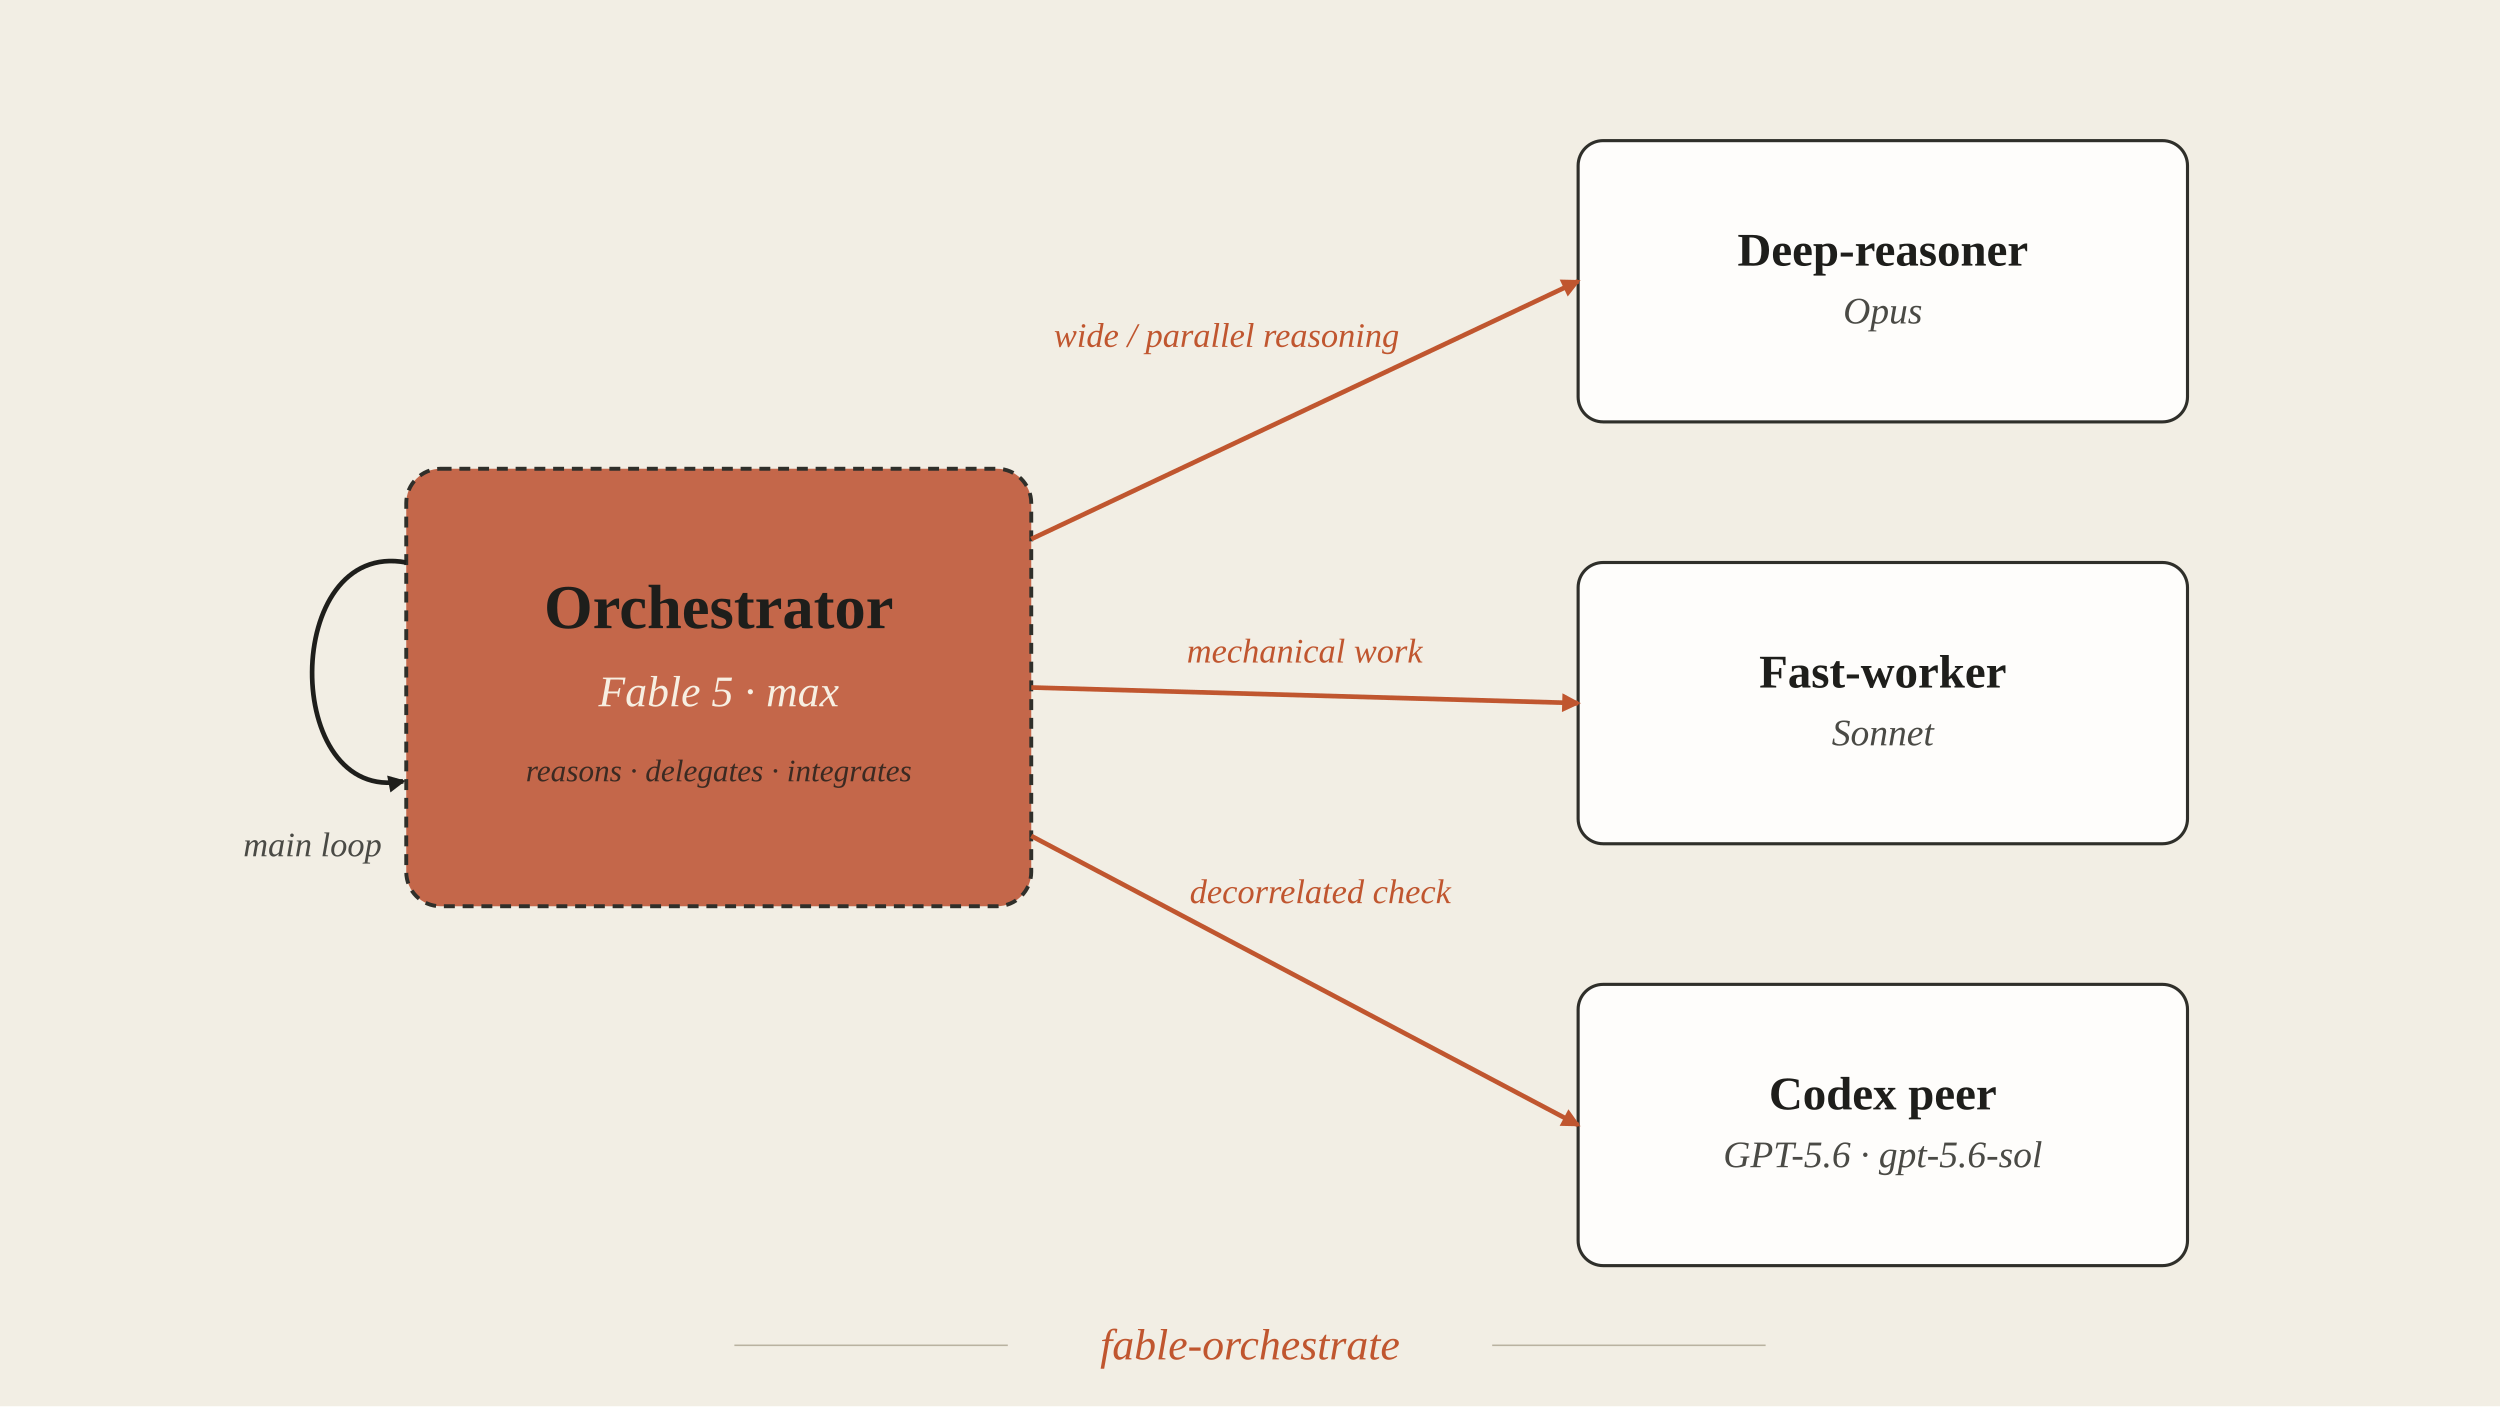
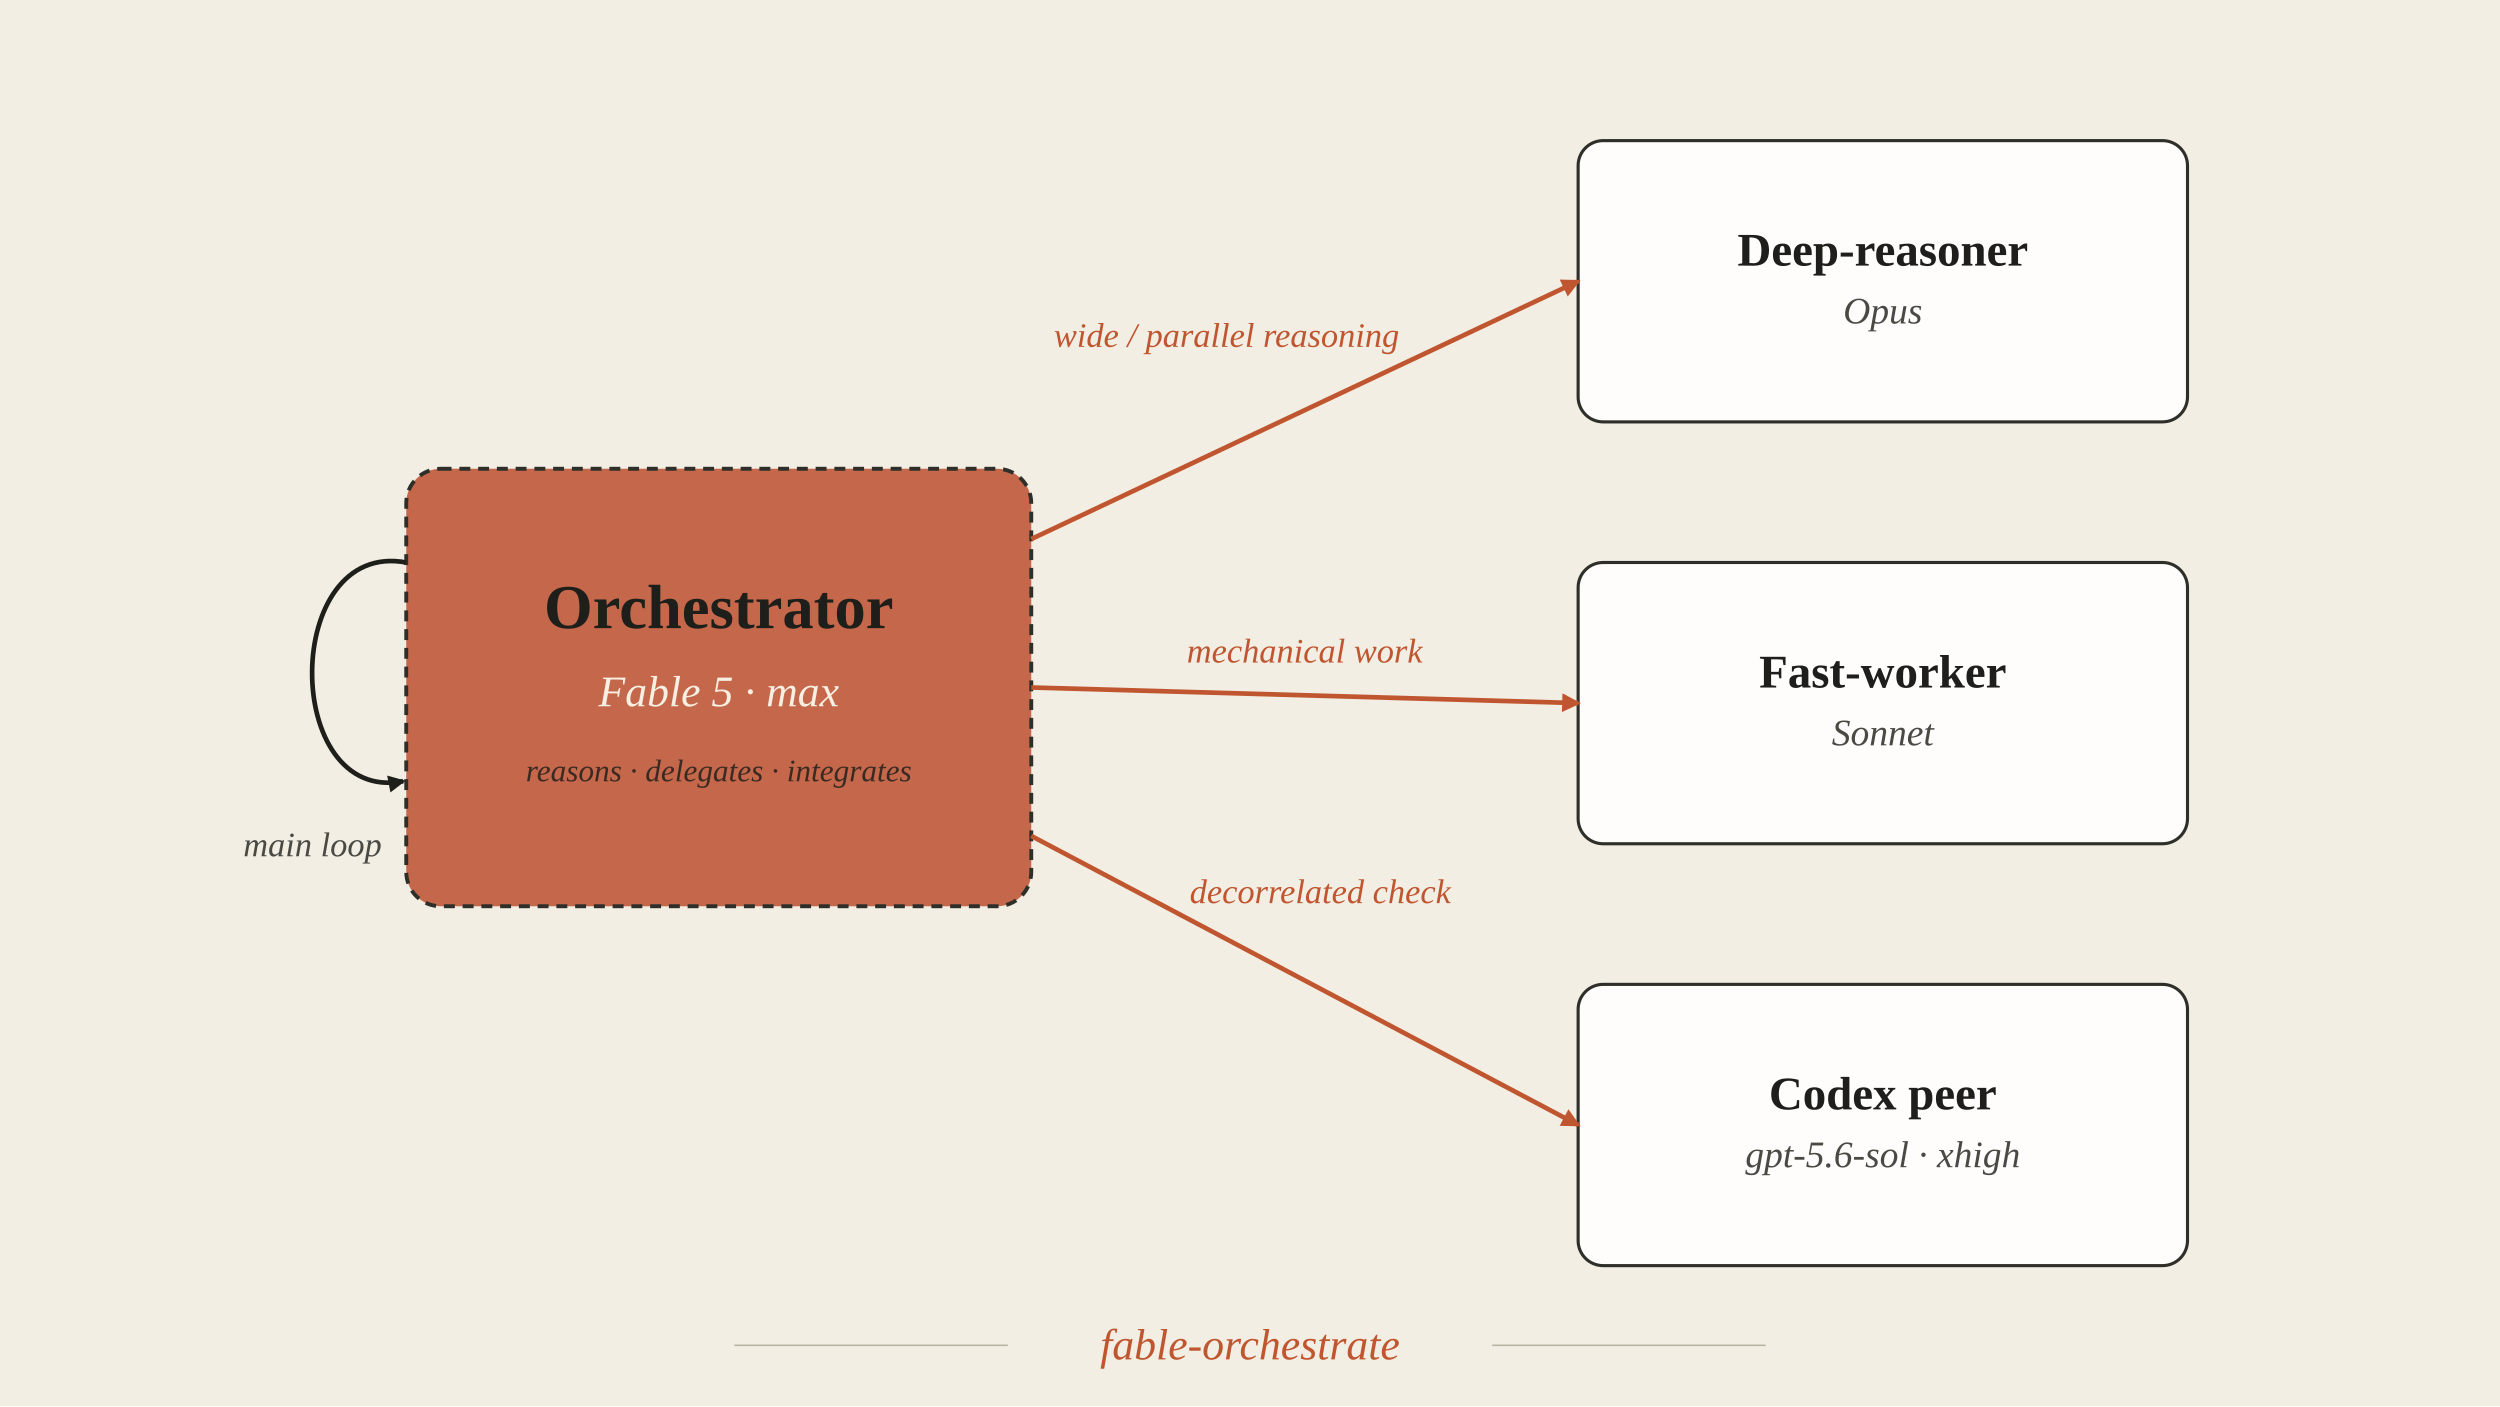
<svg xmlns="http://www.w3.org/2000/svg" viewBox="0 0 1600 900" width="1600" height="900" role="img">
  <defs>
    <marker id="ah-o" viewBox="0 0 10 10" refX="8.5" refY="5" markerWidth="12" markerHeight="12" orient="auto" markerUnits="userSpaceOnUse">
      <path d="M0,0 L10,5 L0,10 z" fill="#C0562F" />
    </marker>
    <marker id="ah-k" viewBox="0 0 10 10" refX="8.5" refY="5" markerWidth="11" markerHeight="11" orient="auto" markerUnits="userSpaceOnUse">
      <path d="M0,0 L10,5 L0,10 z" fill="#1E1E1B" />
    </marker>
  </defs>
  <rect x="0" y="0" width="1600" height="900" fill="#F2EEE4" />
  <rect x="260" y="300" width="400" height="280" rx="22" ry="22" fill="#C4674A" stroke="#2F2F2A" stroke-width="2.5" stroke-dasharray="7 5" />
  <text x="460" y="402" font-family="Georgia, 'Times New Roman', serif" font-size="40" fill="#1E1E1B" font-weight="bold" text-anchor="middle">Orchestrator</text>
  <text x="460" y="452" font-family="Georgia, 'Times New Roman', serif" font-size="28" fill="#F7EFE2" font-style="italic" text-anchor="middle">Fable 5 · max</text>
  <text x="460" y="500" font-family="Georgia, 'Times New Roman', serif" font-size="20" fill="#3B2A22" font-style="italic" text-anchor="middle">reasons · delegates · integrates</text>
  <path d="M 260 360 C 180 345, 180 515, 258 500" fill="none" stroke="#1E1E1B" stroke-width="3" marker-end="url(#ah-k)" />
  <text x="200" y="548" font-family="Georgia, 'Times New Roman', serif" font-size="22" fill="#4A4A45" font-style="italic" text-anchor="middle">main loop</text>
  <rect x="1010" y="90" width="390" height="180" rx="16" ry="16" fill="#FEFDFB" stroke="#2F2F2A" stroke-width="2" />
  <text x="1205" y="170" font-family="Georgia, 'Times New Roman', serif" font-size="30" fill="#1E1E1B" font-weight="bold" text-anchor="middle">Deep-reasoner</text>
  <text x="1205" y="207" font-family="Georgia, 'Times New Roman', serif" font-size="24" fill="#4A4A45" font-style="italic" text-anchor="middle">Opus</text>
  <rect x="1010" y="360" width="390" height="180" rx="16" ry="16" fill="#FEFDFB" stroke="#2F2F2A" stroke-width="2" />
  <text x="1205" y="440" font-family="Georgia, 'Times New Roman', serif" font-size="30" fill="#1E1E1B" font-weight="bold" text-anchor="middle">Fast-worker</text>
  <text x="1205" y="477" font-family="Georgia, 'Times New Roman', serif" font-size="24" fill="#4A4A45" font-style="italic" text-anchor="middle">Sonnet</text>
  <rect x="1010" y="630" width="390" height="180" rx="16" ry="16" fill="#FEFDFB" stroke="#2F2F2A" stroke-width="2" />
  <text x="1205" y="710" font-family="Georgia, 'Times New Roman', serif" font-size="30" fill="#1E1E1B" font-weight="bold" text-anchor="middle">Codex peer</text>
-   <text x="1205" y="747" font-family="Georgia, 'Times New Roman', serif" font-size="24" fill="#4A4A45" font-style="italic" text-anchor="middle">GPT-5.6 · gpt-5.6-sol</text>
+   <text x="1205" y="747" font-family="Georgia, 'Times New Roman', serif" font-size="24" fill="#4A4A45" font-style="italic" text-anchor="middle">gpt-5.6-sol · xhigh</text>
  <line x1="660" y1="345" x2="1010" y2="180" stroke="#C0562F" stroke-width="3" marker-end="url(#ah-o)" />
  <line x1="660" y1="440" x2="1010" y2="450" stroke="#C0562F" stroke-width="3" marker-end="url(#ah-o)" />
  <line x1="660" y1="535" x2="1010" y2="720" stroke="#C0562F" stroke-width="3" marker-end="url(#ah-o)" />
  <text x="785" y="222" font-family="Georgia, 'Times New Roman', serif" font-size="22" fill="#C0562F" font-style="italic" text-anchor="middle">wide / parallel reasoning</text>
  <text x="835" y="424" font-family="Georgia, 'Times New Roman', serif" font-size="22" fill="#C0562F" font-style="italic" text-anchor="middle">mechanical work</text>
  <text x="845" y="578" font-family="Georgia, 'Times New Roman', serif" font-size="22" fill="#C0562F" font-style="italic" text-anchor="middle">decorrelated check</text>
  <line x1="470" y1="861" x2="645" y2="861" stroke="#B9B2A0" stroke-width="1" />
  <line x1="955" y1="861" x2="1130" y2="861" stroke="#B9B2A0" stroke-width="1" />
  <text x="800" y="870" font-family="Georgia, 'Times New Roman', serif" font-size="28" fill="#C0562F" font-style="italic" text-anchor="middle">fable-orchestrate</text>
</svg>
